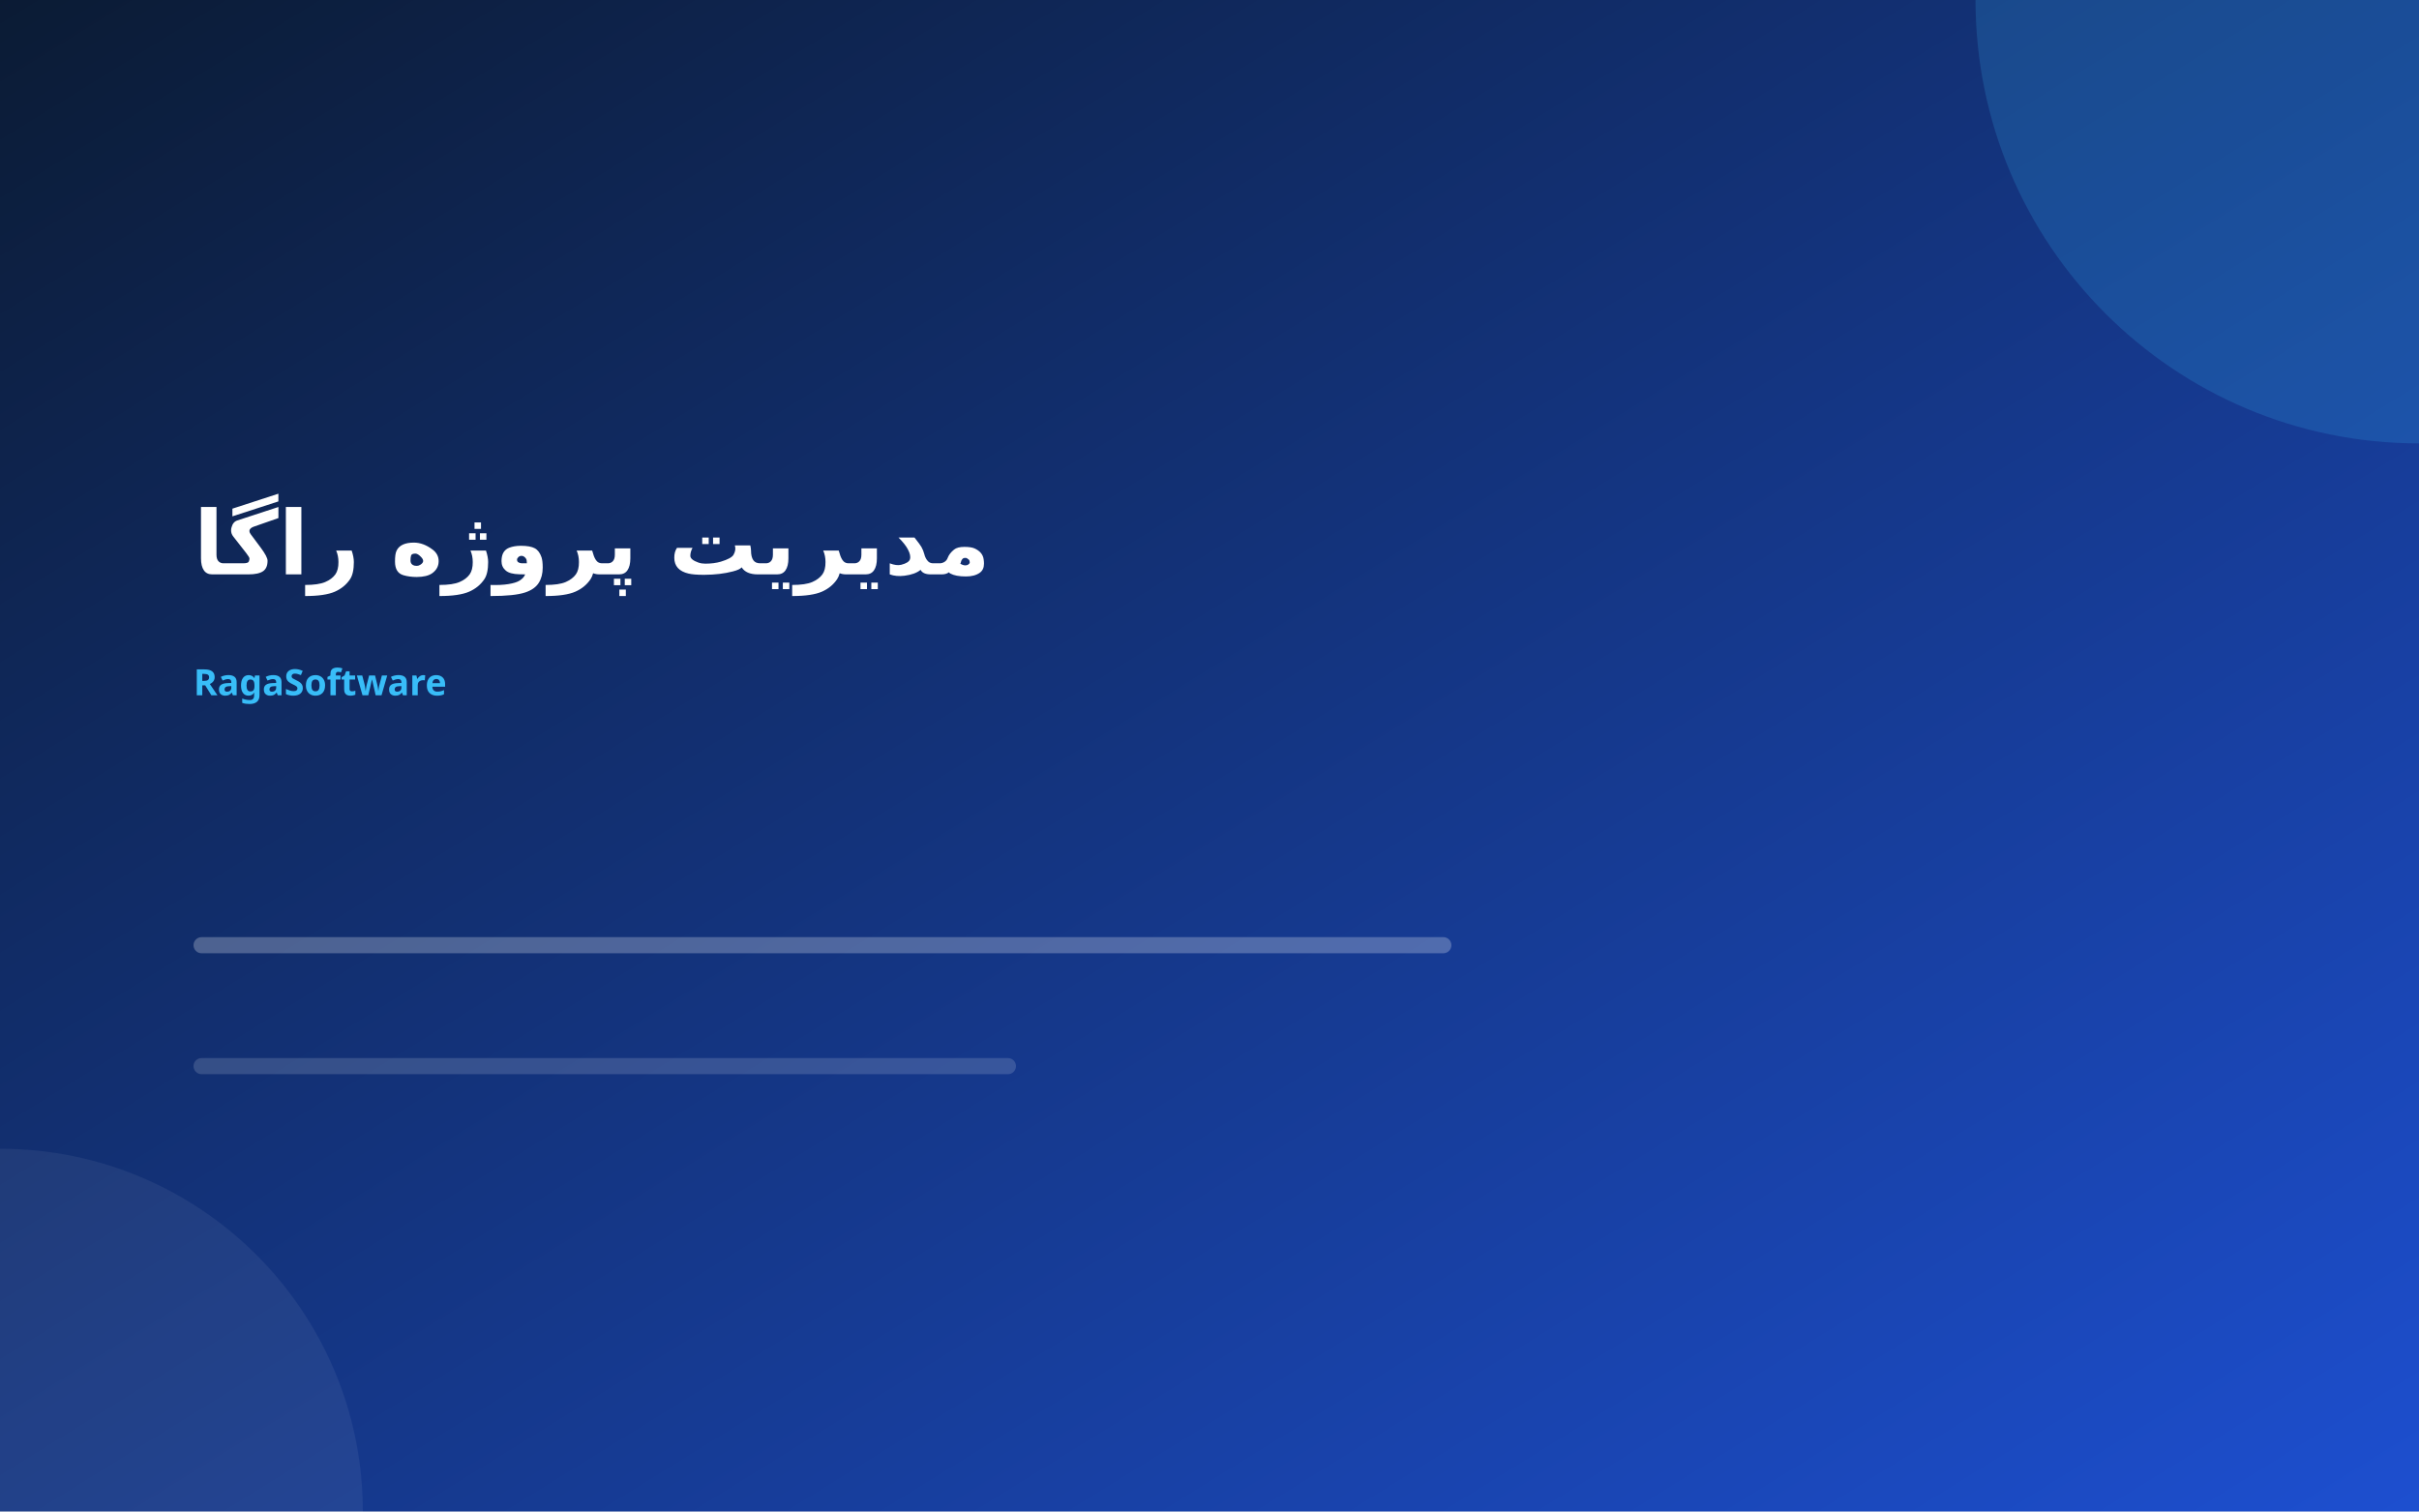
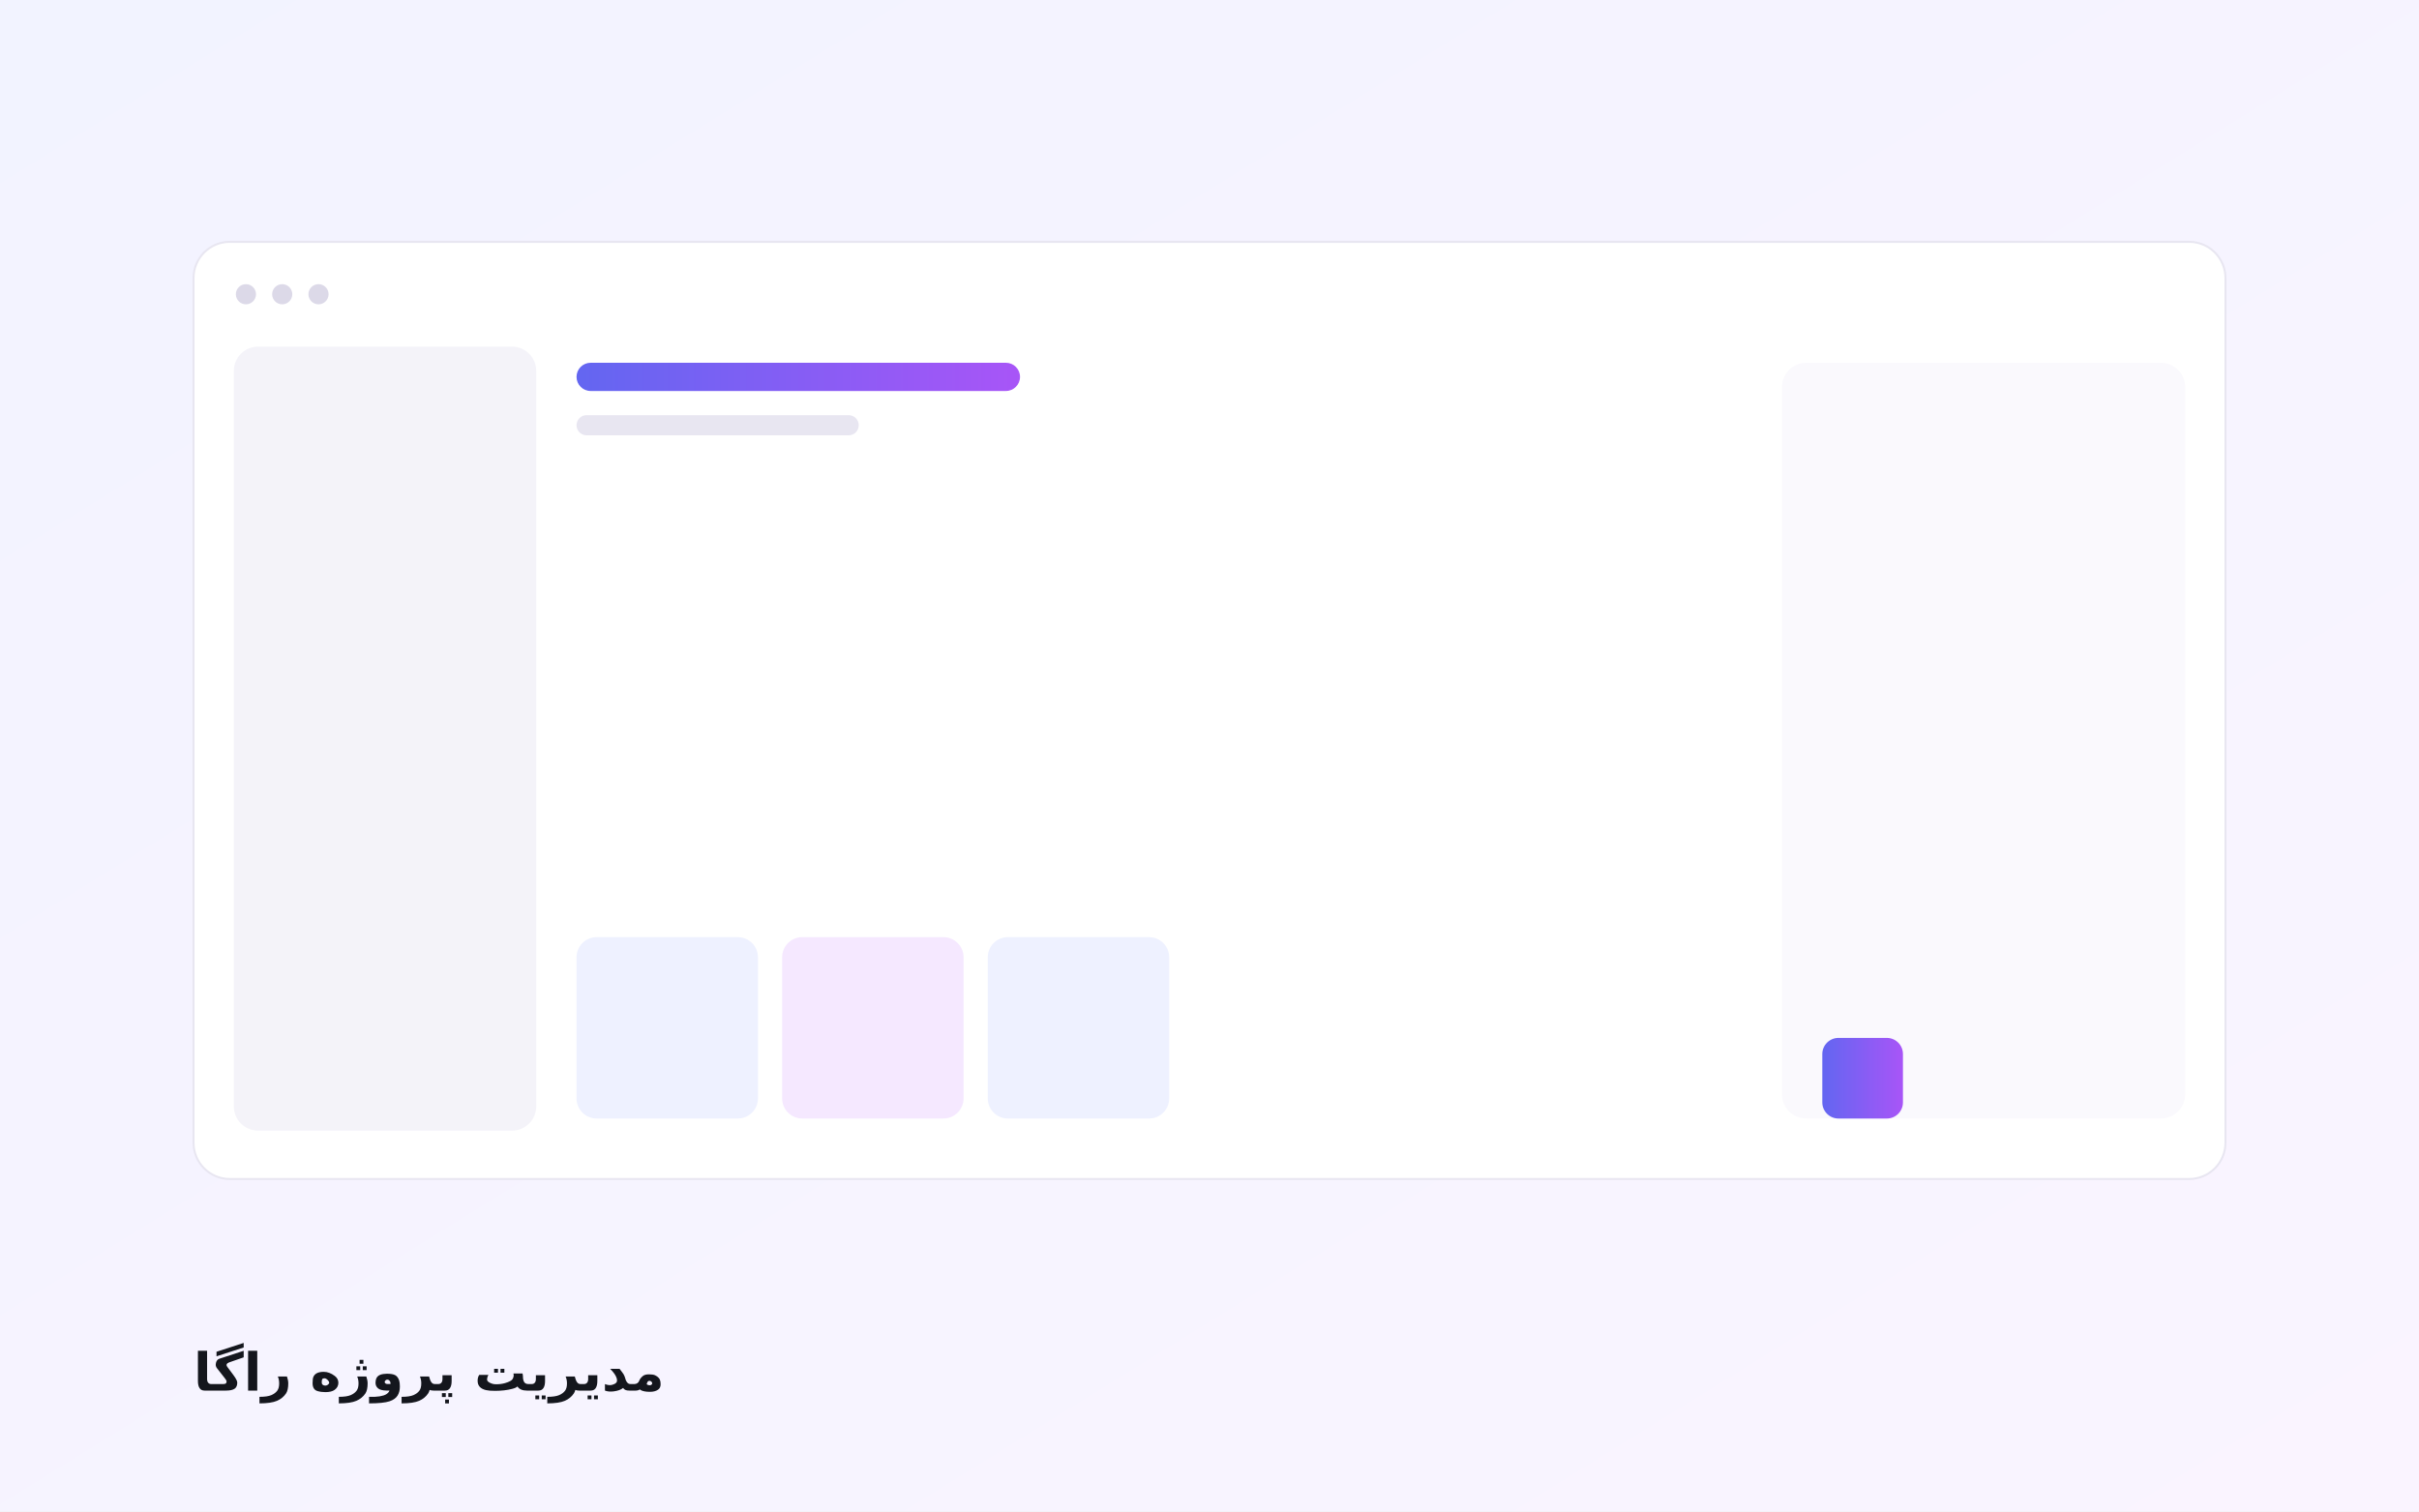
<svg xmlns="http://www.w3.org/2000/svg" width="1200" height="750" viewBox="0 0 1200 750" role="img" aria-label="مدیریت پروژه راگا">
  <defs>
-     <linearGradient id="g272439" x1="0" y1="0" x2="1" y2="1">
-       <stop offset="0" stop-color="#0b1b34" />
-       <stop offset="1" stop-color="#1d4fd0" />
+     <linearGradient id="bg272439" x1="0" y1="0" x2="1" y2="1">
+       <stop offset="0" stop-color="#f2f3ff" />
+       <stop offset="1" stop-color="#faf4ff" />
+     </linearGradient>
+     <linearGradient id="ac272439" x1="0" y1="0" x2="1" y2="0">
+       <stop offset="0" stop-color="#6366f1" />
+       <stop offset="1" stop-color="#a855f7" />
    </linearGradient>
  </defs>
-   <rect width="1200" height="750" fill="url(#g272439)" />
-   <circle cx="1200" cy="0" r="220" fill="#38bdf8" opacity="0.18" />
-   <circle cx="0" cy="750" r="180" fill="#ffffff" opacity="0.06" />
-   <rect x="8%" y="62%" width="52%" height="8" rx="4" fill="#ffffff" opacity="0.25" />
-   <rect x="8%" y="70%" width="34%" height="8" rx="4" fill="#ffffff" opacity="0.15" />
-   <text x="8%" y="38%" fill="#ffffff" font-family="Vazirmatn, Tahoma, sans-serif" font-size="44" font-weight="700">مدیریت پروژه راگا</text>
-   <text x="8%" y="46%" fill="#38bdf8" font-family="Vazirmatn, Tahoma, sans-serif" font-size="18" font-weight="600">RagaSoftware</text>
+   <rect width="1200" height="750" fill="url(#bg272439)" />
+   <g transform="translate(96 120)">
+     <rect width="1008" height="465" rx="18" fill="#ffffff" stroke="#e8e6f1" />
+     <circle cx="26" cy="26" r="5" fill="#dcd9e8" />
+     <circle cx="44" cy="26" r="5" fill="#dcd9e8" />
+     <circle cx="62" cy="26" r="5" fill="#dcd9e8" />
+     <rect x="20" y="52" width="150" height="389" rx="12" fill="#f4f3f9" />
+     <rect x="190" y="60" width="220" height="14" rx="7" fill="url(#ac272439)" />
+     <rect x="190" y="86" width="140" height="10" rx="5" fill="#e8e6f1" />
+     <rect x="190" y="345" width="90" height="90" rx="10" fill="#eef1ff" />
+     <rect x="292" y="345" width="90" height="90" rx="10" fill="#f5e8ff" />
+     <rect x="394" y="345" width="90" height="90" rx="10" fill="#eef1ff" />
+     <rect x="788" y="60" width="200" height="375" rx="12" fill="#faf9fd" />
+     <rect x="808" y="395" width="40" height="40" rx="8" fill="url(#ac272439)" />
+   </g>
+   <text x="8%" y="690" fill="#14161d" font-family="Vazirmatn, Tahoma, sans-serif" font-size="26" font-weight="700">مدیریت پروژه راگا</text>
</svg>
